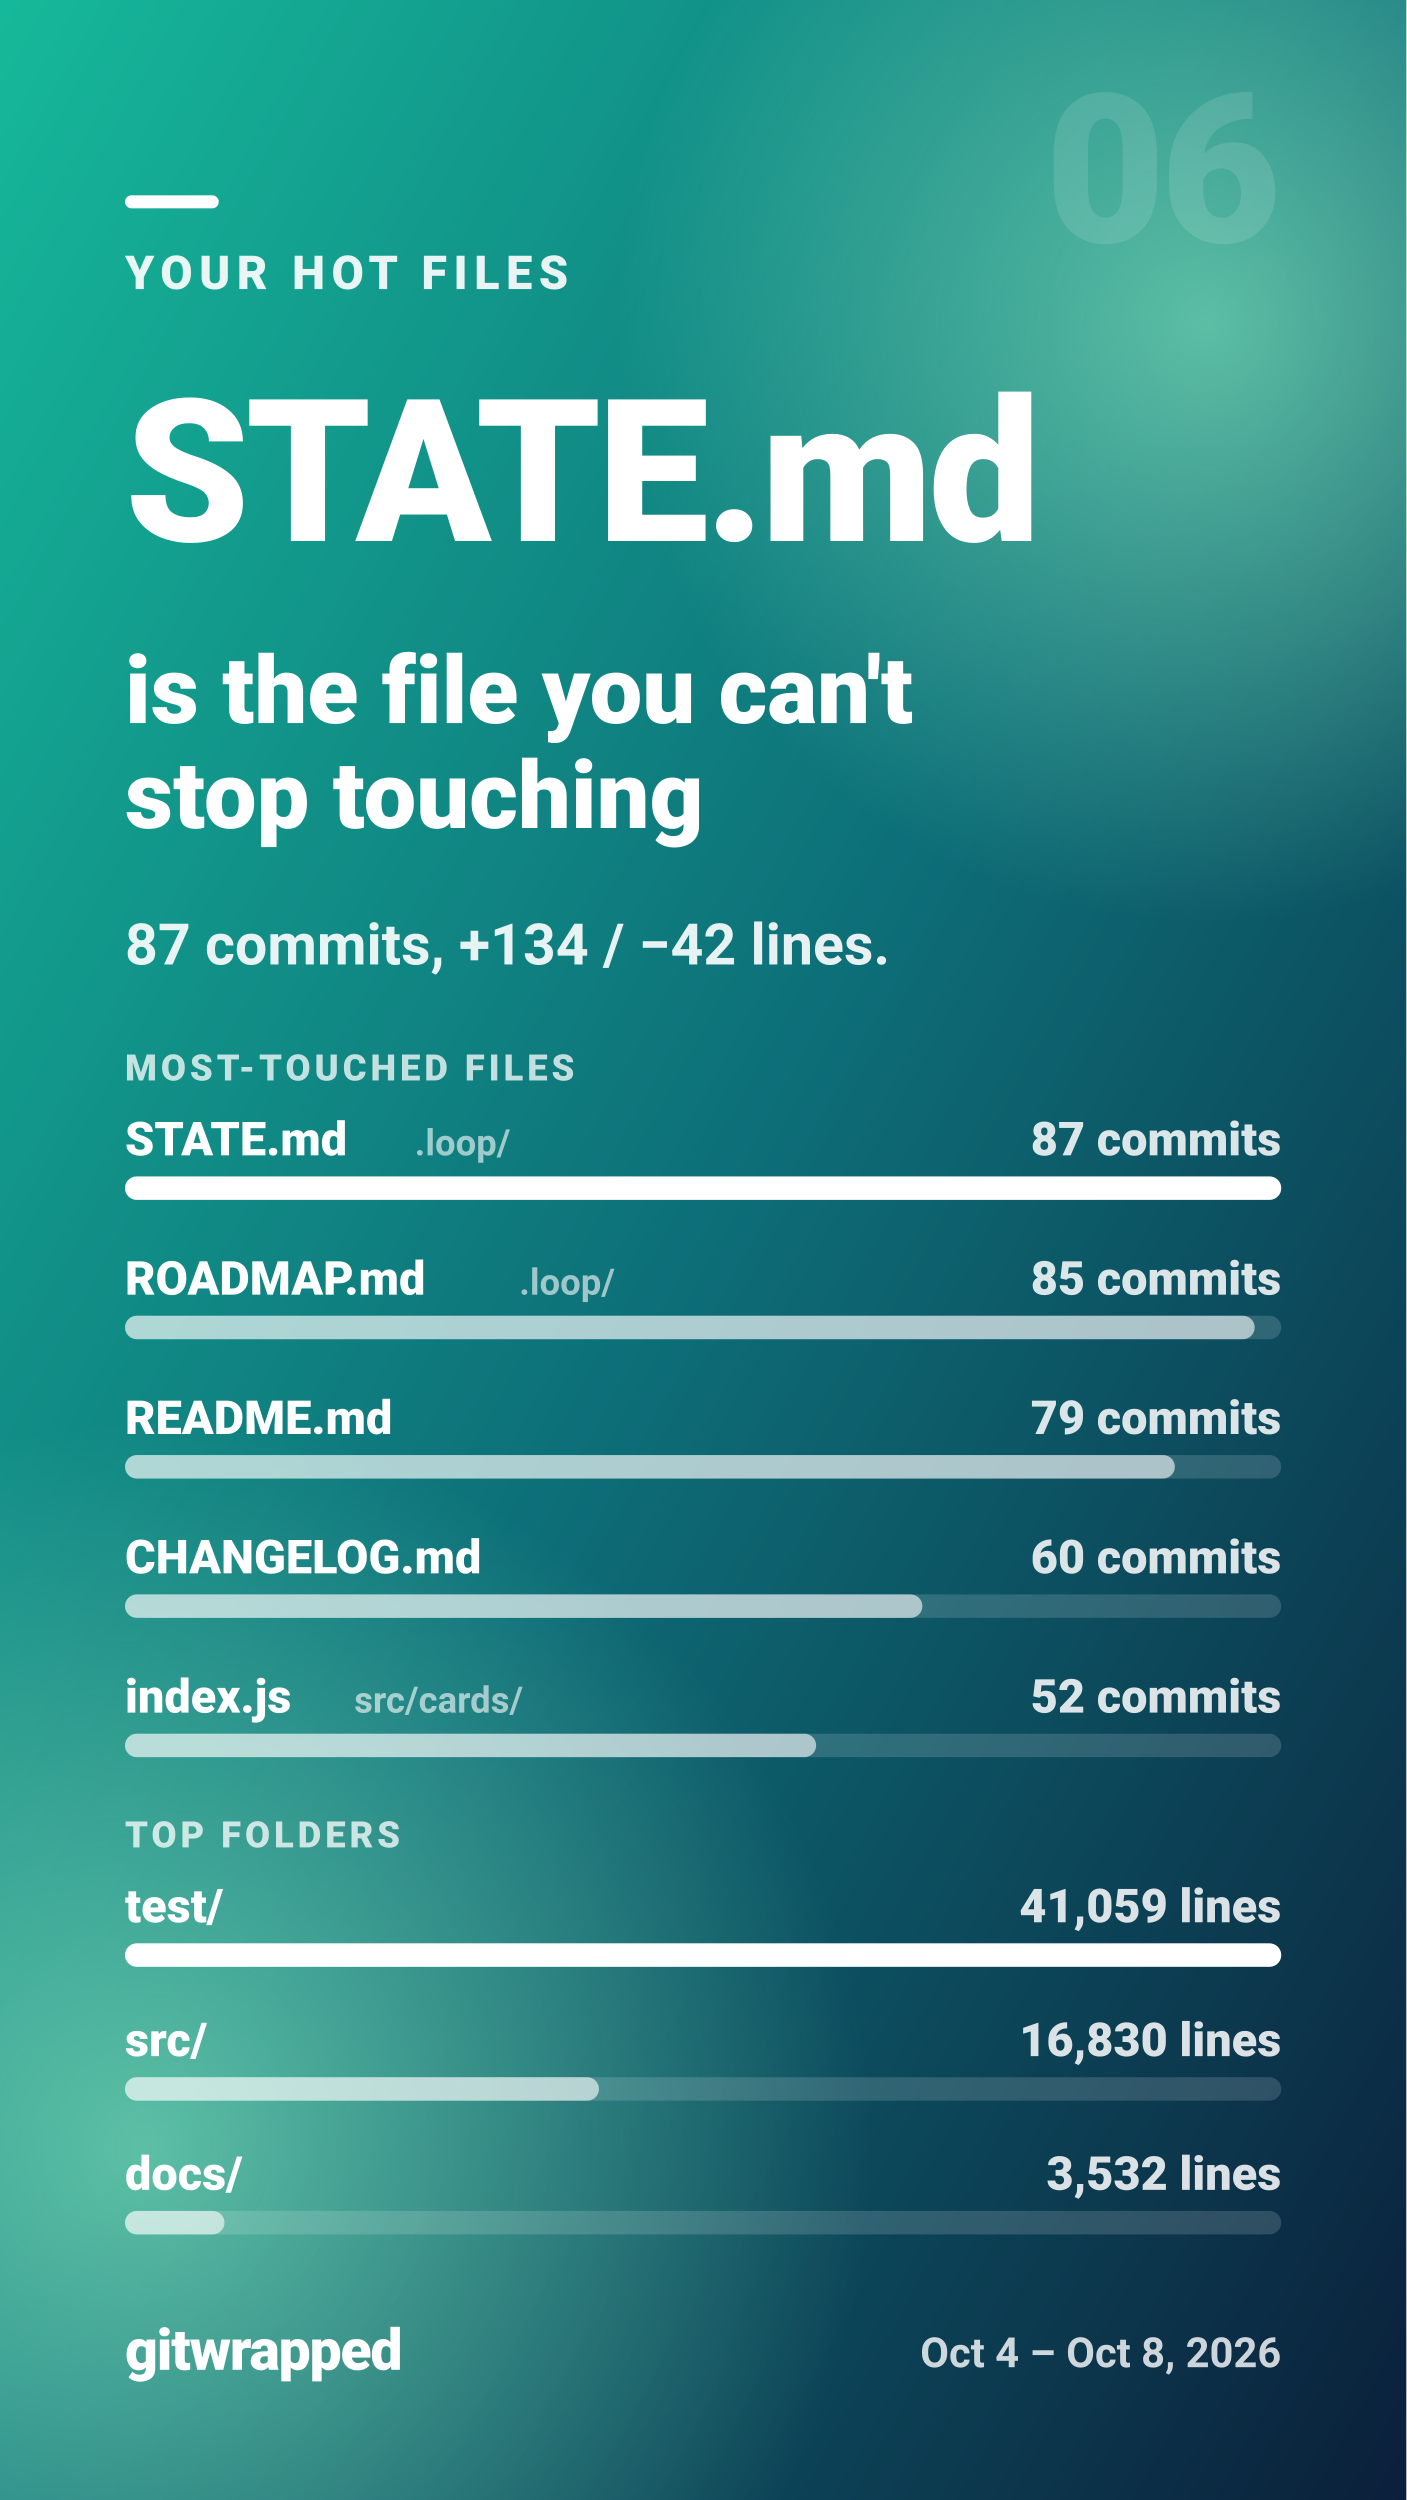
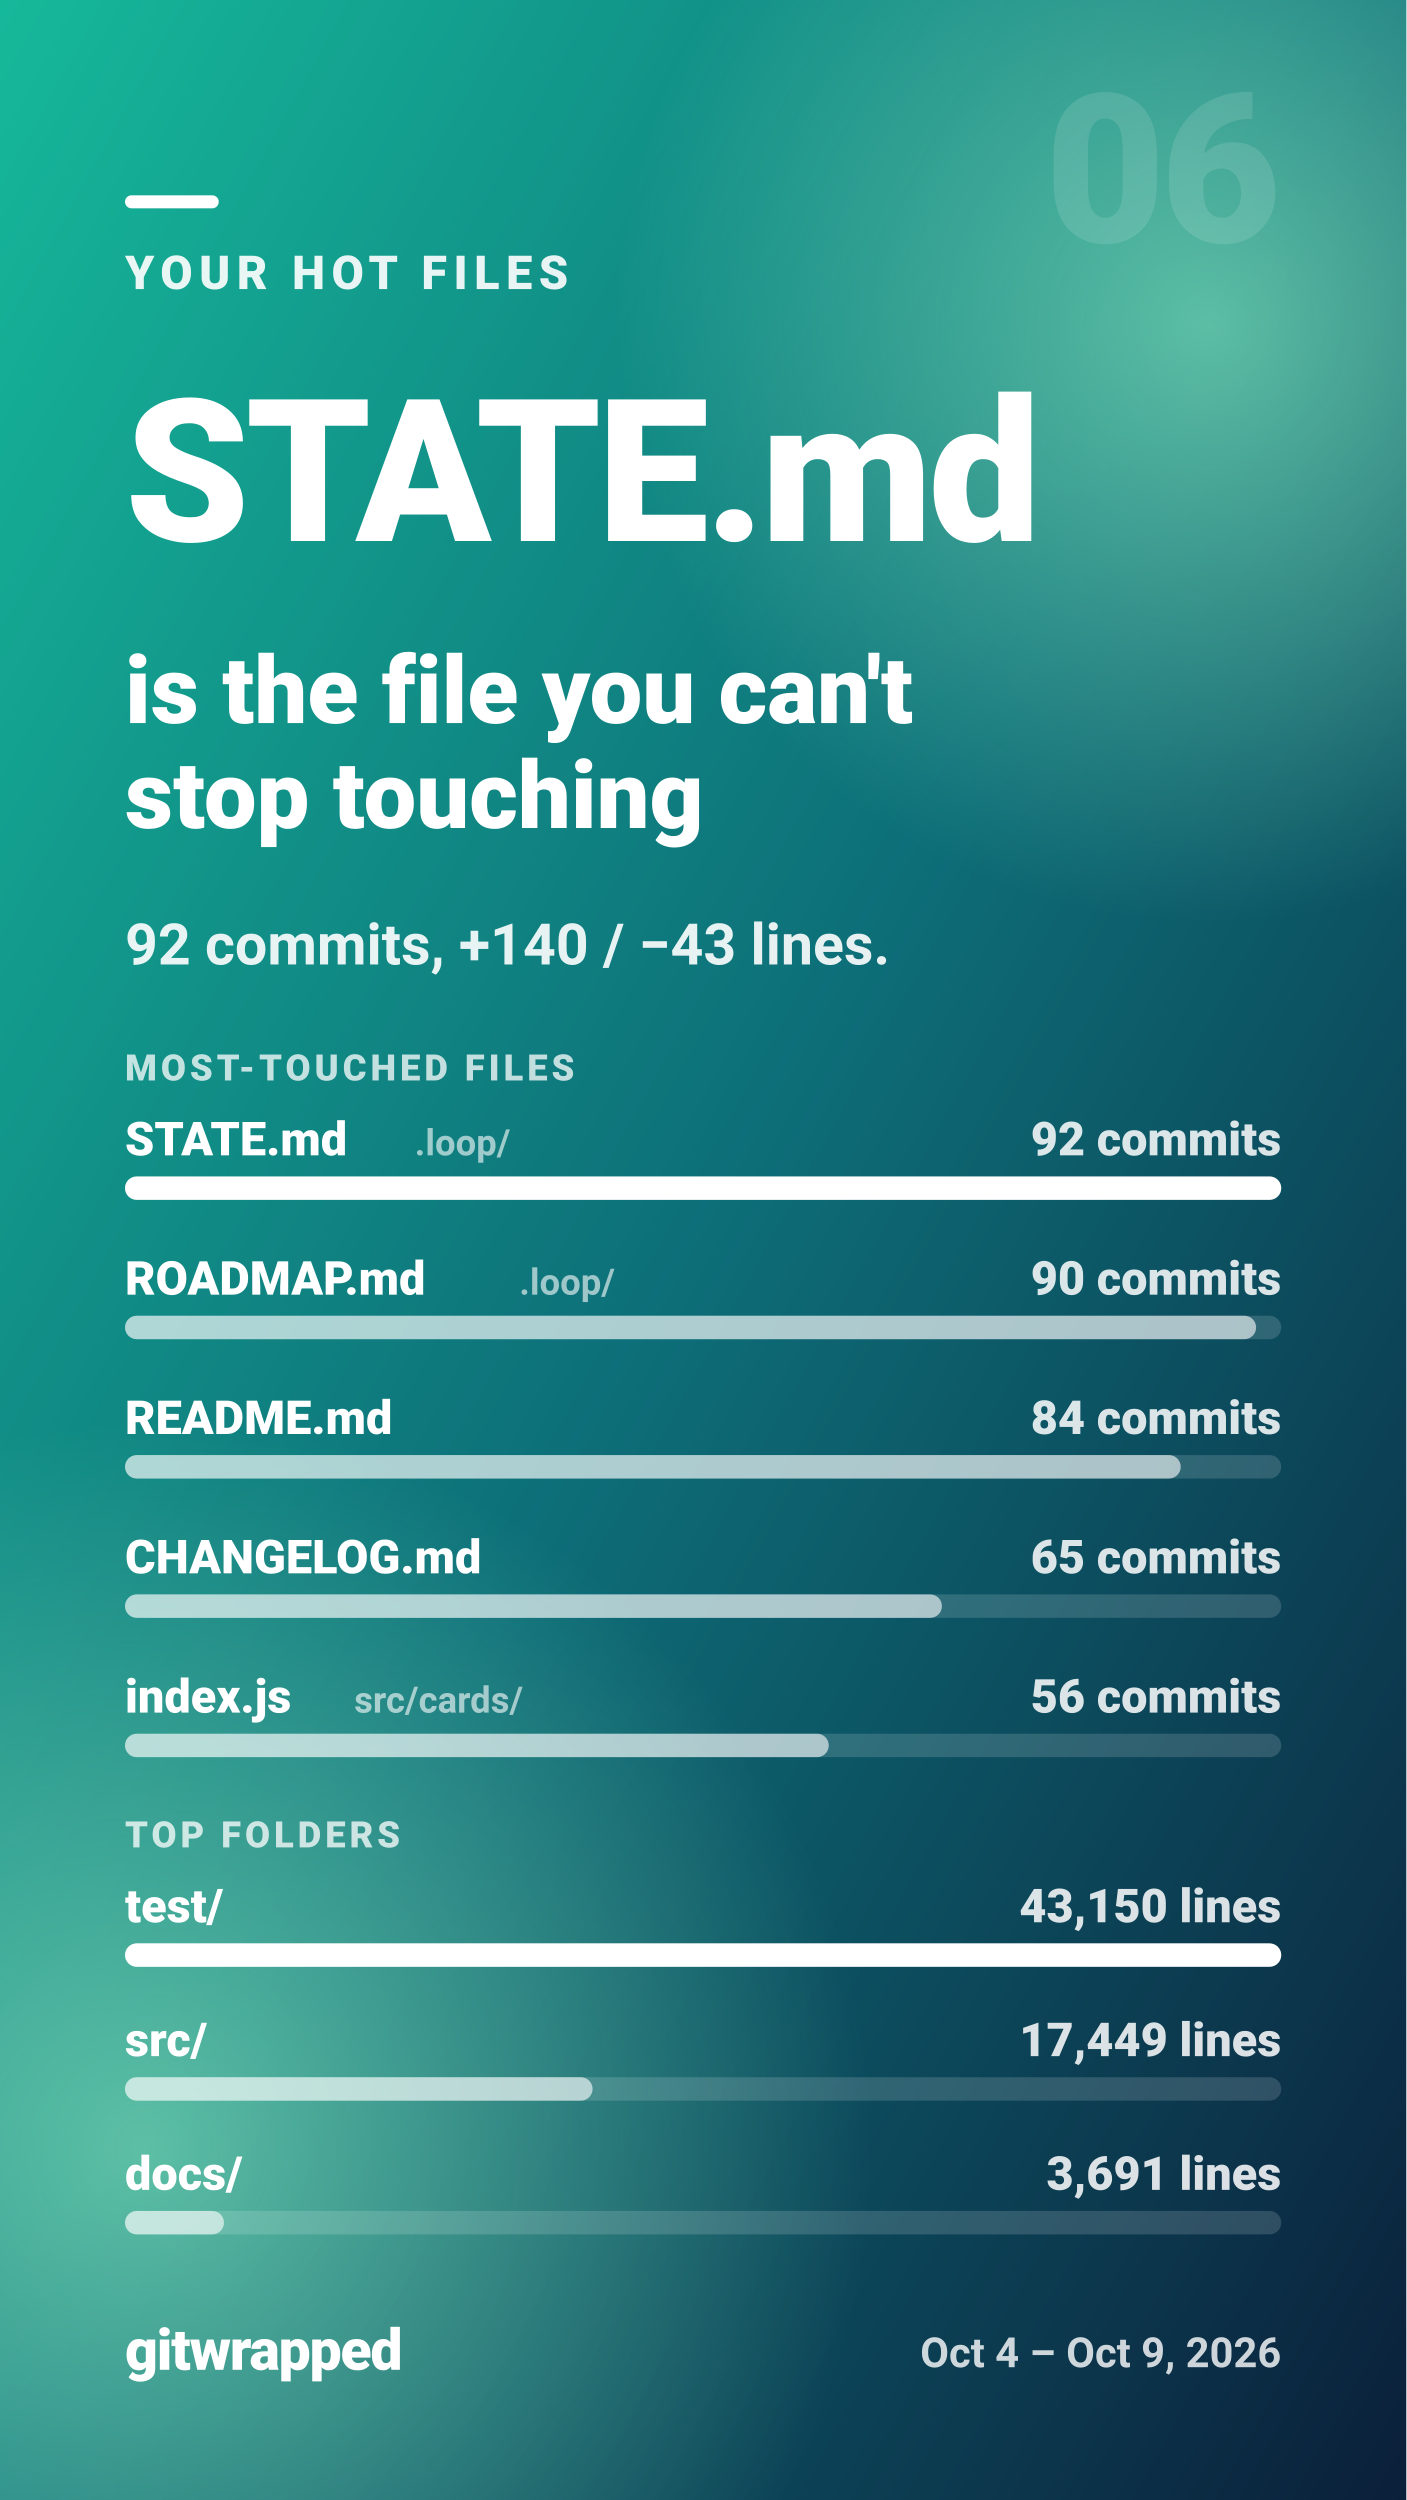
<svg xmlns="http://www.w3.org/2000/svg" width="1080" height="1920" viewBox="0 0 1080 1920" role="img" aria-label="YOUR HOT FILES — STATE.md — is the file you can't stop touching">
  <defs>
    <linearGradient id="gw-hot-files-bg" x1="0" y1="0" x2="1" y2="1">
      <stop offset="0.00" stop-color="#16b89a" />
      <stop offset="0.50" stop-color="#0d6e78" />
      <stop offset="1.00" stop-color="#0b1f3a" />
    </linearGradient>
    <radialGradient id="gw-hot-files-glow">
      <stop offset="0" stop-color="#9dffc9" stop-opacity="0.55" />
      <stop offset="1" stop-color="#9dffc9" stop-opacity="0" />
    </radialGradient>
  </defs>
  <rect width="1080" height="1920" fill="url(#gw-hot-files-bg)" />
  <circle cx="930" cy="250" r="460" fill="url(#gw-hot-files-glow)" />
  <circle cx="110" cy="1650" r="560" fill="url(#gw-hot-files-glow)" />
  <g fill="#ffffff" font-family="system-ui, -apple-system, 'Segoe UI', Roboto, Helvetica, Arial, sans-serif">
    <text x="984" y="186" font-size="160" font-weight="900" fill-opacity="0.12" text-anchor="end" letter-spacing="-4">06</text>
    <rect x="96" y="150" width="72" height="10" rx="5" fill="#ffffff" />
    <text x="96" y="222" font-size="36" font-weight="800" fill-opacity="0.9" letter-spacing="5">YOUR HOT FILES</text>
    <text x="96" y="415.5" font-size="153" font-weight="900" letter-spacing="-3.1">STATE.md</text>
    <text x="96" y="555.3" font-size="72" font-weight="800">is the file you can't</text>
    <text x="96" y="635.9" font-size="72" font-weight="800">stop touching</text>
-     <text x="96" y="740.7" font-size="44" font-weight="600" fill-opacity="0.9">87 commits, +134 / −42 lines.</text>
+     <text x="96" y="740.7" font-size="44" font-weight="600" fill-opacity="0.9">92 commits, +140 / −43 lines.</text>
    <text x="96" y="829.8" font-size="28" font-weight="800" fill-opacity="0.75" letter-spacing="3">MOST-TOUCHED FILES</text>
    <g>
      <text x="96" y="887.3" font-size="36" font-weight="800">STATE.md</text>
      <text x="318.5" y="887.3" font-size="28" font-weight="600" fill-opacity="0.6">.loop/</text>
-       <text x="984" y="887.3" font-size="36" font-weight="800" fill-opacity="0.85" text-anchor="end">87 commits</text>
+       <text x="984" y="887.3" font-size="36" font-weight="800" fill-opacity="0.85" text-anchor="end">92 commits</text>
      <rect x="96" y="903.5" width="888" height="18" rx="9" fill-opacity="0.15" />
      <rect x="96" y="903.5" width="888" height="18" rx="9" />
    </g>
    <g>
      <text x="96" y="994.3" font-size="36" font-weight="800">ROADMAP.md</text>
      <text x="398.8" y="994.3" font-size="28" font-weight="600" fill-opacity="0.6">.loop/</text>
-       <text x="984" y="994.3" font-size="36" font-weight="800" fill-opacity="0.85" text-anchor="end">85 commits</text>
+       <text x="984" y="994.3" font-size="36" font-weight="800" fill-opacity="0.85" text-anchor="end">90 commits</text>
      <rect x="96" y="1010.5" width="888" height="18" rx="9" fill-opacity="0.15" />
-       <rect x="96" y="1010.5" width="867.6" height="18" rx="9" fill-opacity="0.6" />
+       <rect x="96" y="1010.5" width="868.7" height="18" rx="9" fill-opacity="0.6" />
    </g>
    <g>
      <text x="96" y="1101.3" font-size="36" font-weight="800">README.md</text>
-       <text x="984" y="1101.3" font-size="36" font-weight="800" fill-opacity="0.85" text-anchor="end">79 commits</text>
+       <text x="984" y="1101.3" font-size="36" font-weight="800" fill-opacity="0.85" text-anchor="end">84 commits</text>
      <rect x="96" y="1117.5" width="888" height="18" rx="9" fill-opacity="0.15" />
-       <rect x="96" y="1117.5" width="806.3" height="18" rx="9" fill-opacity="0.6" />
+       <rect x="96" y="1117.5" width="810.8" height="18" rx="9" fill-opacity="0.6" />
    </g>
    <g>
      <text x="96" y="1208.3" font-size="36" font-weight="800">CHANGELOG.md</text>
-       <text x="984" y="1208.3" font-size="36" font-weight="800" fill-opacity="0.85" text-anchor="end">60 commits</text>
+       <text x="984" y="1208.3" font-size="36" font-weight="800" fill-opacity="0.85" text-anchor="end">65 commits</text>
      <rect x="96" y="1224.5" width="888" height="18" rx="9" fill-opacity="0.15" />
-       <rect x="96" y="1224.5" width="612.4" height="18" rx="9" fill-opacity="0.6" />
+       <rect x="96" y="1224.5" width="627.4" height="18" rx="9" fill-opacity="0.6" />
    </g>
    <g>
      <text x="96" y="1315.3" font-size="36" font-weight="800">index.js</text>
      <text x="272" y="1315.3" font-size="28" font-weight="600" fill-opacity="0.6">src/cards/</text>
-       <text x="984" y="1315.3" font-size="36" font-weight="800" fill-opacity="0.85" text-anchor="end">52 commits</text>
+       <text x="984" y="1315.3" font-size="36" font-weight="800" fill-opacity="0.85" text-anchor="end">56 commits</text>
      <rect x="96" y="1331.5" width="888" height="18" rx="9" fill-opacity="0.15" />
-       <rect x="96" y="1331.5" width="530.8" height="18" rx="9" fill-opacity="0.6" />
+       <rect x="96" y="1331.5" width="540.5" height="18" rx="9" fill-opacity="0.6" />
    </g>
    <text x="96" y="1418.8" font-size="28" font-weight="800" fill-opacity="0.75" letter-spacing="3">TOP FOLDERS</text>
    <g>
      <text x="96" y="1476.3" font-size="36" font-weight="800">test/</text>
-       <text x="984" y="1476.3" font-size="36" font-weight="800" fill-opacity="0.85" text-anchor="end">41,059 lines</text>
+       <text x="984" y="1476.3" font-size="36" font-weight="800" fill-opacity="0.85" text-anchor="end">43,150 lines</text>
      <rect x="96" y="1492.5" width="888" height="18" rx="9" fill-opacity="0.15" />
      <rect x="96" y="1492.5" width="888" height="18" rx="9" />
    </g>
    <g>
      <text x="96" y="1579.1" font-size="36" font-weight="800">src/</text>
-       <text x="984" y="1579.1" font-size="36" font-weight="800" fill-opacity="0.85" text-anchor="end">16,830 lines</text>
+       <text x="984" y="1579.1" font-size="36" font-weight="800" fill-opacity="0.85" text-anchor="end">17,449 lines</text>
      <rect x="96" y="1595.3" width="888" height="18" rx="9" fill-opacity="0.15" />
-       <rect x="96" y="1595.3" width="364" height="18" rx="9" fill-opacity="0.6" />
+       <rect x="96" y="1595.3" width="359.1" height="18" rx="9" fill-opacity="0.6" />
    </g>
    <g>
      <text x="96" y="1681.8" font-size="36" font-weight="800">docs/</text>
-       <text x="984" y="1681.8" font-size="36" font-weight="800" fill-opacity="0.85" text-anchor="end">3,532 lines</text>
+       <text x="984" y="1681.8" font-size="36" font-weight="800" fill-opacity="0.85" text-anchor="end">3,691 lines</text>
      <rect x="96" y="1698" width="888" height="18" rx="9" fill-opacity="0.15" />
-       <rect x="96" y="1698" width="76.4" height="18" rx="9" fill-opacity="0.6" />
+       <rect x="96" y="1698" width="76" height="18" rx="9" fill-opacity="0.6" />
    </g>
    <text x="96" y="1820" font-size="44" font-weight="900" letter-spacing="-1">gitwrapped</text>
-     <text x="984" y="1818" font-size="32" font-weight="600" fill-opacity="0.8" text-anchor="end">Oct 4 – Oct 8, 2026</text>
+     <text x="984" y="1818" font-size="32" font-weight="600" fill-opacity="0.8" text-anchor="end">Oct 4 – Oct 9, 2026</text>
  </g>
</svg>
